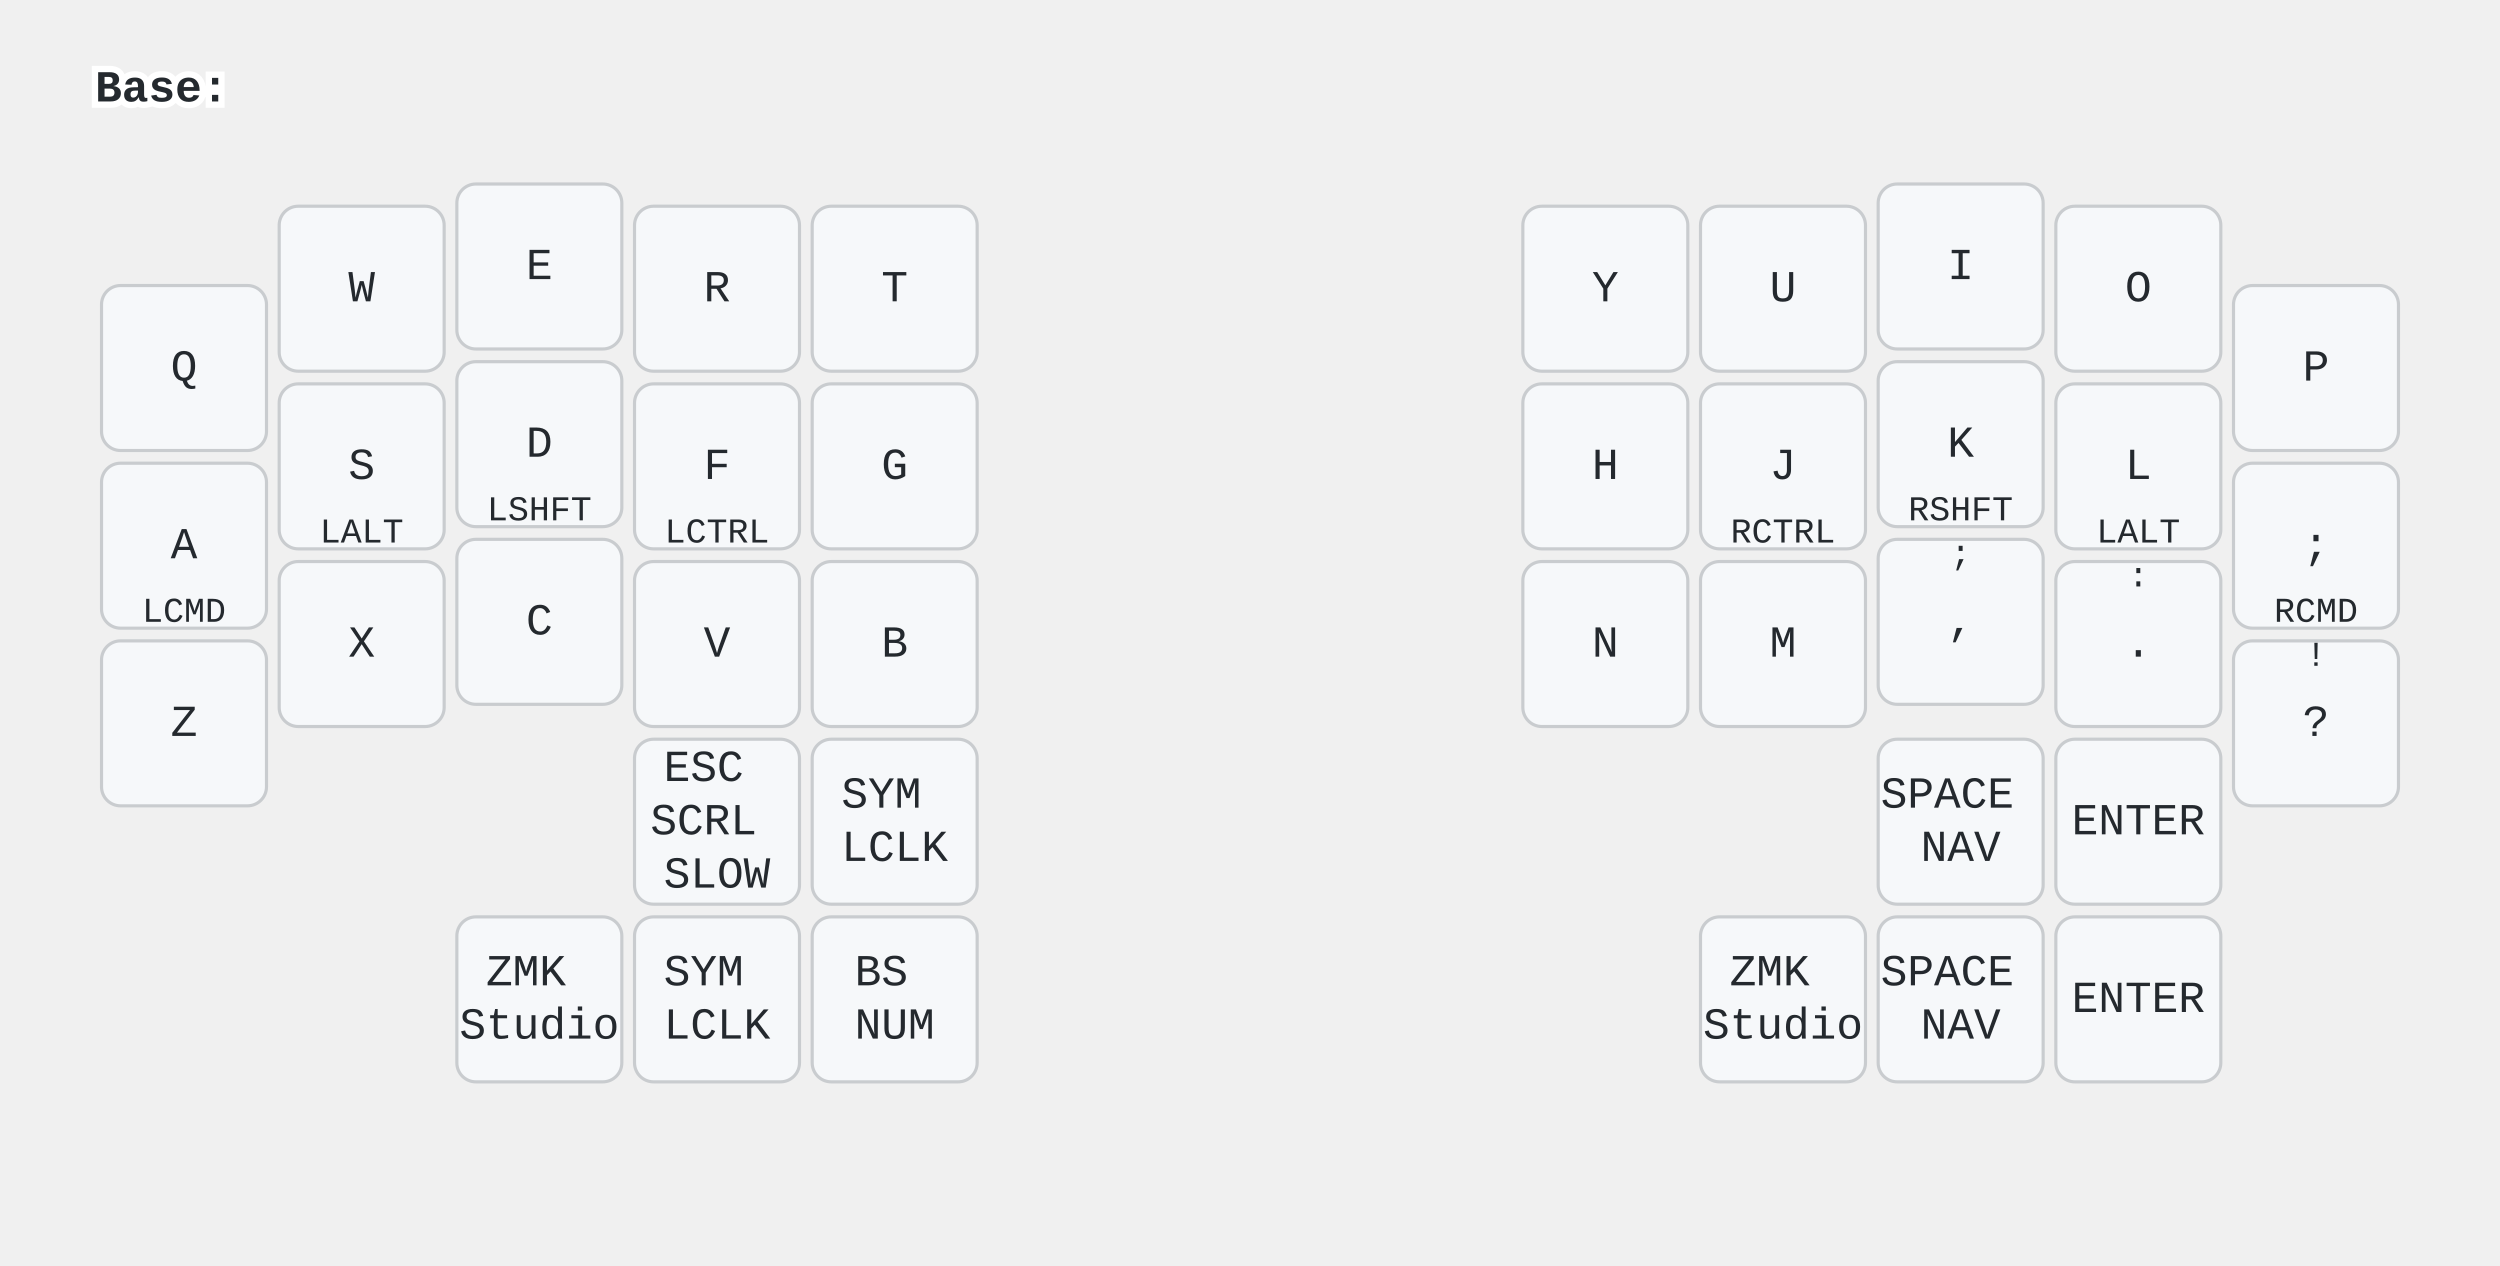
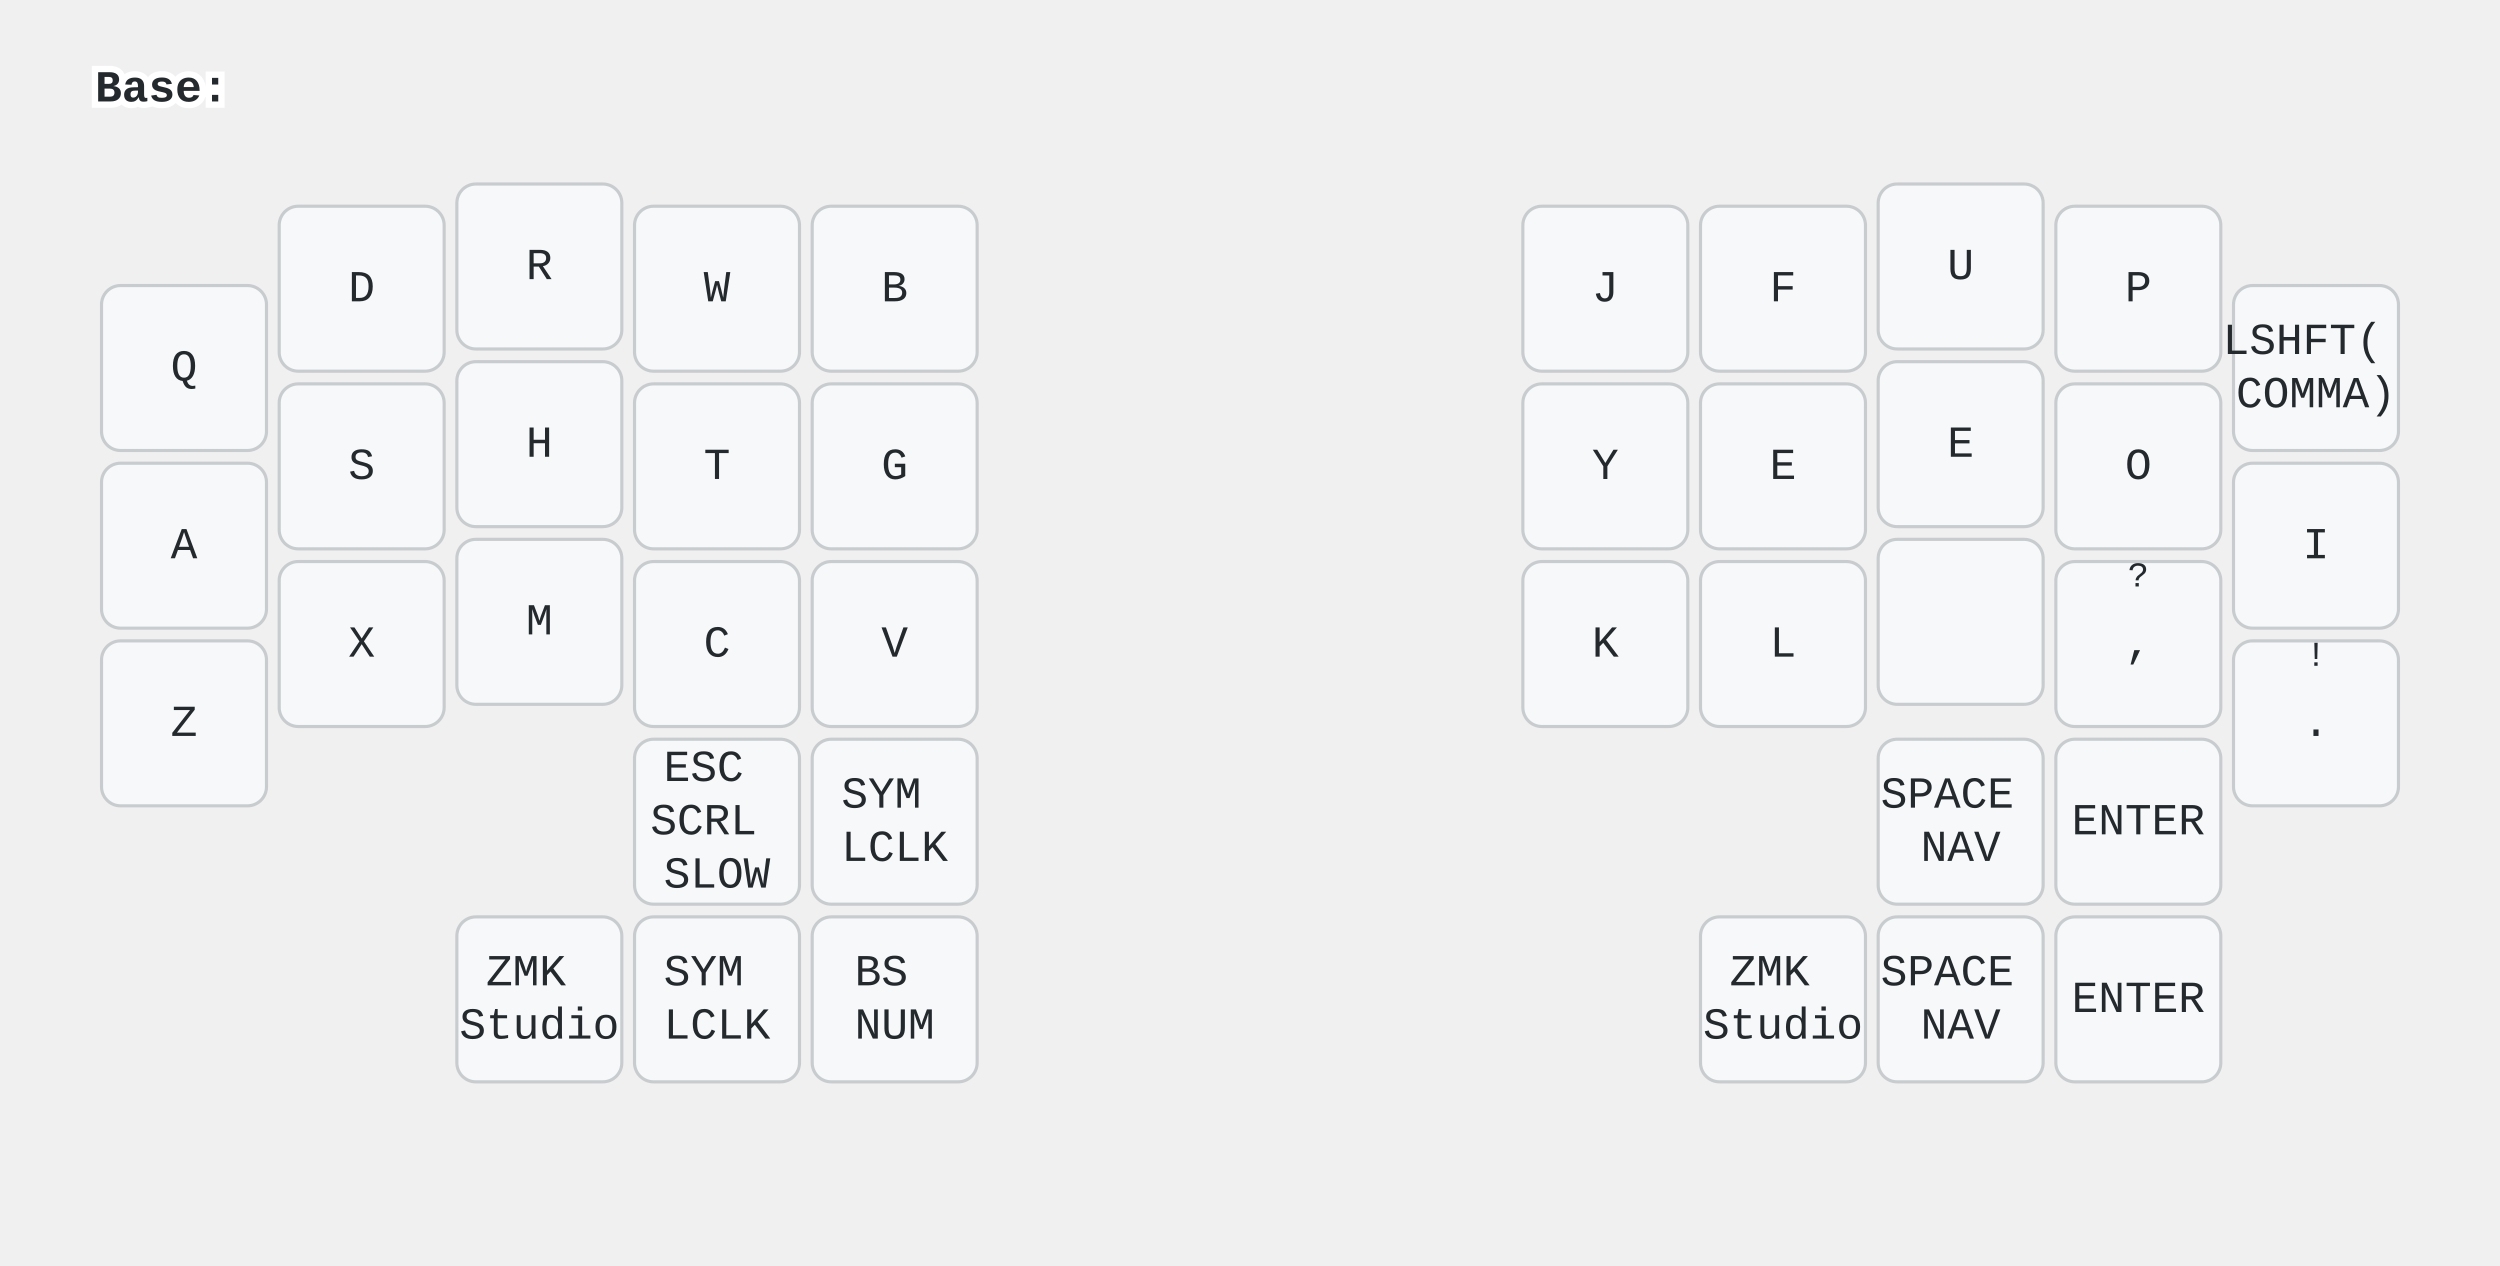
<svg xmlns="http://www.w3.org/2000/svg" width="788" height="399" viewBox="0 0 788 399" class="keymap">
  <style>/* inherit to force styles through use tags */
svg path {
    fill: inherit;
}

/* font and background color specifications */
svg.keymap {
    font-family: SFMono-Regular,Consolas,Liberation Mono,Menlo,monospace;
    font-size: 14px;
    font-kerning: normal;
    text-rendering: optimizeLegibility;
    fill: #24292e;
}

/* default key styling */
rect.key {
    fill: #f6f8fa;
}

rect.key, rect.combo {
    stroke: #c9cccf;
    stroke-width: 1;
}

/* default key side styling, only used is draw_key_sides is set */
rect.side {
    filter: brightness(90%);
}

/* color accent for combo boxes */
rect.combo, rect.combo-separate {
    fill: #cdf;
}

/* color accent for held keys */
rect.held, rect.combo.held {
    fill: #fdd;
}

/* color accent for ghost (optional) keys */
rect.ghost, rect.combo.ghost {
    stroke-dasharray: 4, 4;
    stroke-width: 2;
}

text {
    text-anchor: middle;
    dominant-baseline: middle;
}

/* styling for layer labels */
text.label {
    font-weight: bold;
    text-anchor: start;
    stroke: white;
    stroke-width: 4;
    paint-order: stroke;
}

/* styling for optional footer */
text.footer {
    text-anchor: end;
    dominant-baseline: auto;
    stroke: white;
    stroke-width: 4;
    paint-order: stroke;
}

/* styling for combo tap, and key non-tap label text */
text.combo, text.hold, text.shifted, text.left, text.right {
    font-size: 11px;
}

text.hold {
    text-anchor: middle;
    dominant-baseline: auto;
}

text.shifted {
    text-anchor: middle;
    dominant-baseline: hanging;
}

text.left {
    text-anchor: start;
}

text.right {
    text-anchor: end;
}

text.layer-activator {
    text-decoration: underline;
}

/* styling for hold/shifted label text in combo box */
text.combo.hold, text.combo.shifted, text.combo.left, text.combo.right {
    font-size: 8px;
}

/* lighter symbol for transparent keys */
text.trans {
    fill: #7b7e81;
}

/* styling for combo dendrons */
path.combo {
    stroke-width: 1;
    stroke: gray;
    fill: none;
}

/* Start Tabler Icons Cleanup */
/* cannot use height/width with glyphs */
.icon-tabler &gt; path {
    fill: inherit;
    stroke: inherit;
    stroke-width: 2;
}
/* hide tabler's default box */
.icon-tabler &gt; path[stroke="none"][fill="none"] {
    visibility: hidden;
}
/* End Tabler Icons Cleanup */

@media (prefers-color-scheme: dark) {
svg.keymap { fill: #d1d6db; }
rect.key { fill: #3f4750; }
rect.key, rect.combo { stroke: #60666c; }
rect.combo, rect.combo-separate { fill: #1f3d7a; }
rect.held, rect.combo.held { fill: #854747; }
text.label, text.footer { stroke: black; }
text.trans { fill: #7e8184; }
path.combo { stroke: #7f7f7f; }

}</style>
  <g transform="translate(30, 0)" class="layer-Base">
    <text x="0" y="28" class="label" id="Base">Base:</text>
    <g transform="translate(0, 56)">
      <g transform="translate(28, 60)" class="key keypos-0">
        <rect rx="6" ry="6" x="-26" y="-26" width="52" height="52" class="key" />
        <text x="0" y="0" class="key tap">Q</text>
      </g>
      <g transform="translate(84, 35)" class="key keypos-1">
        <rect rx="6" ry="6" x="-26" y="-26" width="52" height="52" class="key" />
+         <text x="0" y="0" class="key tap">D</text>
+       </g>
+       <g transform="translate(140, 28)" class="key keypos-2">
+         <rect rx="6" ry="6" x="-26" y="-26" width="52" height="52" class="key" />
+         <text x="0" y="0" class="key tap">R</text>
+       </g>
+       <g transform="translate(196, 35)" class="key keypos-3">
+         <rect rx="6" ry="6" x="-26" y="-26" width="52" height="52" class="key" />
        <text x="0" y="0" class="key tap">W</text>
      </g>
-       <g transform="translate(140, 28)" class="key keypos-2">
+       <g transform="translate(252, 35)" class="key keypos-4">
+         <rect rx="6" ry="6" x="-26" y="-26" width="52" height="52" class="key" />
+         <text x="0" y="0" class="key tap">B</text>
+       </g>
+       <g transform="translate(476, 35)" class="key keypos-5">
+         <rect rx="6" ry="6" x="-26" y="-26" width="52" height="52" class="key" />
+         <text x="0" y="0" class="key tap">J</text>
+       </g>
+       <g transform="translate(532, 35)" class="key keypos-6">
+         <rect rx="6" ry="6" x="-26" y="-26" width="52" height="52" class="key" />
+         <text x="0" y="0" class="key tap">F</text>
+       </g>
+       <g transform="translate(588, 28)" class="key keypos-7">
+         <rect rx="6" ry="6" x="-26" y="-26" width="52" height="52" class="key" />
+         <text x="0" y="0" class="key tap">U</text>
+       </g>
+       <g transform="translate(644, 35)" class="key keypos-8">
+         <rect rx="6" ry="6" x="-26" y="-26" width="52" height="52" class="key" />
+         <text x="0" y="0" class="key tap">P</text>
+       </g>
+       <g transform="translate(700, 60)" class="key keypos-9">
+         <rect rx="6" ry="6" x="-26" y="-26" width="52" height="52" class="key" />
+         <text x="0" y="0" class="key tap">
+           <tspan x="0" dy="-0.6em">LSHFT(</tspan>
+           <tspan x="0" dy="1.2em">COMMA)</tspan>
+         </text>
+       </g>
+       <g transform="translate(28, 116)" class="key keypos-10">
+         <rect rx="6" ry="6" x="-26" y="-26" width="52" height="52" class="key" />
+         <text x="0" y="0" class="key tap">A</text>
+       </g>
+       <g transform="translate(84, 91)" class="key keypos-11">
+         <rect rx="6" ry="6" x="-26" y="-26" width="52" height="52" class="key" />
+         <text x="0" y="0" class="key tap">S</text>
+       </g>
+       <g transform="translate(140, 84)" class="key keypos-12">
+         <rect rx="6" ry="6" x="-26" y="-26" width="52" height="52" class="key" />
+         <text x="0" y="0" class="key tap">H</text>
+       </g>
+       <g transform="translate(196, 91)" class="key keypos-13">
+         <rect rx="6" ry="6" x="-26" y="-26" width="52" height="52" class="key" />
+         <text x="0" y="0" class="key tap">T</text>
+       </g>
+       <g transform="translate(252, 91)" class="key keypos-14">
+         <rect rx="6" ry="6" x="-26" y="-26" width="52" height="52" class="key" />
+         <text x="0" y="0" class="key tap">G</text>
+       </g>
+       <g transform="translate(476, 91)" class="key keypos-15">
+         <rect rx="6" ry="6" x="-26" y="-26" width="52" height="52" class="key" />
+         <text x="0" y="0" class="key tap">Y</text>
+       </g>
+       <g transform="translate(532, 91)" class="key keypos-16">
        <rect rx="6" ry="6" x="-26" y="-26" width="52" height="52" class="key" />
        <text x="0" y="0" class="key tap">E</text>
      </g>
-       <g transform="translate(196, 35)" class="key keypos-3">
-         <rect rx="6" ry="6" x="-26" y="-26" width="52" height="52" class="key" />
-         <text x="0" y="0" class="key tap">R</text>
-       </g>
-       <g transform="translate(252, 35)" class="key keypos-4">
-         <rect rx="6" ry="6" x="-26" y="-26" width="52" height="52" class="key" />
-         <text x="0" y="0" class="key tap">T</text>
-       </g>
-       <g transform="translate(476, 35)" class="key keypos-5">
-         <rect rx="6" ry="6" x="-26" y="-26" width="52" height="52" class="key" />
-         <text x="0" y="0" class="key tap">Y</text>
-       </g>
-       <g transform="translate(532, 35)" class="key keypos-6">
-         <rect rx="6" ry="6" x="-26" y="-26" width="52" height="52" class="key" />
-         <text x="0" y="0" class="key tap">U</text>
-       </g>
-       <g transform="translate(588, 28)" class="key keypos-7">
+       <g transform="translate(588, 84)" class="key keypos-17">
+         <rect rx="6" ry="6" x="-26" y="-26" width="52" height="52" class="key" />
+         <text x="0" y="0" class="key tap">E</text>
+       </g>
+       <g transform="translate(644, 91)" class="key keypos-18">
+         <rect rx="6" ry="6" x="-26" y="-26" width="52" height="52" class="key" />
+         <text x="0" y="0" class="key tap">O</text>
+       </g>
+       <g transform="translate(700, 116)" class="key keypos-19">
        <rect rx="6" ry="6" x="-26" y="-26" width="52" height="52" class="key" />
        <text x="0" y="0" class="key tap">I</text>
      </g>
-       <g transform="translate(644, 35)" class="key keypos-8">
-         <rect rx="6" ry="6" x="-26" y="-26" width="52" height="52" class="key" />
-         <text x="0" y="0" class="key tap">O</text>
-       </g>
-       <g transform="translate(700, 60)" class="key keypos-9">
-         <rect rx="6" ry="6" x="-26" y="-26" width="52" height="52" class="key" />
-         <text x="0" y="0" class="key tap">P</text>
-       </g>
-       <g transform="translate(28, 116)" class="key keypos-10">
-         <rect rx="6" ry="6" x="-26" y="-26" width="52" height="52" class="key" />
-         <text x="0" y="0" class="key tap">A</text>
-         <text x="0" y="24" class="key hold">LCMD</text>
-       </g>
-       <g transform="translate(84, 91)" class="key keypos-11">
-         <rect rx="6" ry="6" x="-26" y="-26" width="52" height="52" class="key" />
-         <text x="0" y="0" class="key tap">S</text>
-         <text x="0" y="24" class="key hold">LALT</text>
-       </g>
-       <g transform="translate(140, 84)" class="key keypos-12">
-         <rect rx="6" ry="6" x="-26" y="-26" width="52" height="52" class="key" />
-         <text x="0" y="0" class="key tap">D</text>
-         <text x="0" y="24" class="key hold">LSHFT</text>
-       </g>
-       <g transform="translate(196, 91)" class="key keypos-13">
-         <rect rx="6" ry="6" x="-26" y="-26" width="52" height="52" class="key" />
-         <text x="0" y="0" class="key tap">F</text>
-         <text x="0" y="24" class="key hold">LCTRL</text>
-       </g>
-       <g transform="translate(252, 91)" class="key keypos-14">
-         <rect rx="6" ry="6" x="-26" y="-26" width="52" height="52" class="key" />
-         <text x="0" y="0" class="key tap">G</text>
-       </g>
-       <g transform="translate(476, 91)" class="key keypos-15">
-         <rect rx="6" ry="6" x="-26" y="-26" width="52" height="52" class="key" />
-         <text x="0" y="0" class="key tap">H</text>
-       </g>
-       <g transform="translate(532, 91)" class="key keypos-16">
-         <rect rx="6" ry="6" x="-26" y="-26" width="52" height="52" class="key" />
-         <text x="0" y="0" class="key tap">J</text>
-         <text x="0" y="24" class="key hold">RCTRL</text>
-       </g>
-       <g transform="translate(588, 84)" class="key keypos-17">
+       <g transform="translate(28, 172)" class="key keypos-20">
+         <rect rx="6" ry="6" x="-26" y="-26" width="52" height="52" class="key" />
+         <text x="0" y="0" class="key tap">Z</text>
+       </g>
+       <g transform="translate(84, 147)" class="key keypos-21">
+         <rect rx="6" ry="6" x="-26" y="-26" width="52" height="52" class="key" />
+         <text x="0" y="0" class="key tap">X</text>
+       </g>
+       <g transform="translate(140, 140)" class="key keypos-22">
+         <rect rx="6" ry="6" x="-26" y="-26" width="52" height="52" class="key" />
+         <text x="0" y="0" class="key tap">M</text>
+       </g>
+       <g transform="translate(196, 147)" class="key keypos-23">
+         <rect rx="6" ry="6" x="-26" y="-26" width="52" height="52" class="key" />
+         <text x="0" y="0" class="key tap">C</text>
+       </g>
+       <g transform="translate(252, 147)" class="key keypos-24">
+         <rect rx="6" ry="6" x="-26" y="-26" width="52" height="52" class="key" />
+         <text x="0" y="0" class="key tap">V</text>
+       </g>
+       <g transform="translate(476, 147)" class="key keypos-25">
        <rect rx="6" ry="6" x="-26" y="-26" width="52" height="52" class="key" />
        <text x="0" y="0" class="key tap">K</text>
-         <text x="0" y="24" class="key hold">RSHFT</text>
-       </g>
-       <g transform="translate(644, 91)" class="key keypos-18">
+       </g>
+       <g transform="translate(532, 147)" class="key keypos-26">
        <rect rx="6" ry="6" x="-26" y="-26" width="52" height="52" class="key" />
        <text x="0" y="0" class="key tap">L</text>
-         <text x="0" y="24" class="key hold">LALT</text>
-       </g>
-       <g transform="translate(700, 116)" class="key keypos-19">
-         <rect rx="6" ry="6" x="-26" y="-26" width="52" height="52" class="key" />
-         <text x="0" y="0" class="key tap">;</text>
-         <text x="0" y="24" class="key hold">RCMD</text>
-       </g>
-       <g transform="translate(28, 172)" class="key keypos-20">
-         <rect rx="6" ry="6" x="-26" y="-26" width="52" height="52" class="key" />
-         <text x="0" y="0" class="key tap">Z</text>
-       </g>
-       <g transform="translate(84, 147)" class="key keypos-21">
-         <rect rx="6" ry="6" x="-26" y="-26" width="52" height="52" class="key" />
-         <text x="0" y="0" class="key tap">X</text>
-       </g>
-       <g transform="translate(140, 140)" class="key keypos-22">
-         <rect rx="6" ry="6" x="-26" y="-26" width="52" height="52" class="key" />
-         <text x="0" y="0" class="key tap">C</text>
-       </g>
-       <g transform="translate(196, 147)" class="key keypos-23">
-         <rect rx="6" ry="6" x="-26" y="-26" width="52" height="52" class="key" />
-         <text x="0" y="0" class="key tap">V</text>
-       </g>
-       <g transform="translate(252, 147)" class="key keypos-24">
-         <rect rx="6" ry="6" x="-26" y="-26" width="52" height="52" class="key" />
-         <text x="0" y="0" class="key tap">B</text>
-       </g>
-       <g transform="translate(476, 147)" class="key keypos-25">
-         <rect rx="6" ry="6" x="-26" y="-26" width="52" height="52" class="key" />
-         <text x="0" y="0" class="key tap">N</text>
-       </g>
-       <g transform="translate(532, 147)" class="key keypos-26">
-         <rect rx="6" ry="6" x="-26" y="-26" width="52" height="52" class="key" />
-         <text x="0" y="0" class="key tap">M</text>
      </g>
      <g transform="translate(588, 140)" class="key keypos-27">
        <rect rx="6" ry="6" x="-26" y="-26" width="52" height="52" class="key" />
+       </g>
+       <g transform="translate(644, 147)" class="key keypos-28">
+         <rect rx="6" ry="6" x="-26" y="-26" width="52" height="52" class="key" />
        <text x="0" y="0" class="key tap">,</text>
-         <text x="0" y="-24" class="key shifted">;</text>
-       </g>
-       <g transform="translate(644, 147)" class="key keypos-28">
+         <text x="0" y="-24" class="key shifted">?</text>
+       </g>
+       <g transform="translate(700, 172)" class="key keypos-29">
        <rect rx="6" ry="6" x="-26" y="-26" width="52" height="52" class="key" />
        <text x="0" y="0" class="key tap">.</text>
-         <text x="0" y="-24" class="key shifted">:</text>
-       </g>
-       <g transform="translate(700, 172)" class="key keypos-29">
-         <rect rx="6" ry="6" x="-26" y="-26" width="52" height="52" class="key" />
-         <text x="0" y="0" class="key tap">?</text>
        <text x="0" y="-24" class="key shifted">!</text>
      </g>
      <g transform="translate(196, 203)" class="key keypos-30">
        <rect rx="6" ry="6" x="-26" y="-26" width="52" height="52" class="key" />
        <text x="0" y="0" class="key tap">
          <tspan x="0" dy="-1.2em">ESC</tspan>
          <tspan x="0" dy="1.2em">SCRL</tspan>
          <tspan x="0" dy="1.2em">SLOW</tspan>
        </text>
      </g>
      <g transform="translate(252, 203)" class="key keypos-31">
        <rect rx="6" ry="6" x="-26" y="-26" width="52" height="52" class="key" />
        <text x="0" y="0" class="key tap">
          <tspan x="0" dy="-0.6em">SYM</tspan>
          <tspan x="0" dy="1.2em">LCLK</tspan>
        </text>
      </g>
      <g transform="translate(644, 203)" class="key keypos-32">
        <rect rx="6" ry="6" x="-26" y="-26" width="52" height="52" class="key" />
        <text x="0" y="0" class="key tap">ENTER</text>
      </g>
      <g transform="translate(588, 203)" class="key keypos-33">
        <rect rx="6" ry="6" x="-26" y="-26" width="52" height="52" class="key" />
        <text x="0" y="0" class="key tap">
          <tspan x="0" dy="-0.6em">SPACE</tspan>
          <tspan x="0" dy="1.2em">NAV</tspan>
        </text>
      </g>
      <g transform="translate(140, 259)" class="key keypos-34">
        <rect rx="6" ry="6" x="-26" y="-26" width="52" height="52" class="key" />
        <text x="0" y="0" class="key tap">
          <tspan x="0" dy="-0.6em">ZMK</tspan>
          <tspan x="0" dy="1.2em">Studio</tspan>
        </text>
      </g>
      <g transform="translate(196, 259)" class="key keypos-35">
        <rect rx="6" ry="6" x="-26" y="-26" width="52" height="52" class="key" />
        <text x="0" y="0" class="key tap">
          <tspan x="0" dy="-0.6em">SYM</tspan>
          <tspan x="0" dy="1.2em">LCLK</tspan>
        </text>
      </g>
      <g transform="translate(252, 259)" class="key keypos-36">
        <rect rx="6" ry="6" x="-26" y="-26" width="52" height="52" class="key" />
        <text x="0" y="0" class="key tap">
          <tspan x="0" dy="-0.6em">BS</tspan>
          <tspan x="0" dy="1.2em">NUM</tspan>
        </text>
      </g>
      <g transform="translate(644, 259)" class="key keypos-37">
        <rect rx="6" ry="6" x="-26" y="-26" width="52" height="52" class="key" />
        <text x="0" y="0" class="key tap">ENTER</text>
      </g>
      <g transform="translate(588, 259)" class="key keypos-38">
        <rect rx="6" ry="6" x="-26" y="-26" width="52" height="52" class="key" />
        <text x="0" y="0" class="key tap">
          <tspan x="0" dy="-0.6em">SPACE</tspan>
          <tspan x="0" dy="1.2em">NAV</tspan>
        </text>
      </g>
      <g transform="translate(532, 259)" class="key keypos-39">
        <rect rx="6" ry="6" x="-26" y="-26" width="52" height="52" class="key" />
        <text x="0" y="0" class="key tap">
          <tspan x="0" dy="-0.6em">ZMK</tspan>
          <tspan x="0" dy="1.2em">Studio</tspan>
        </text>
      </g>
    </g>
  </g>
</svg>
